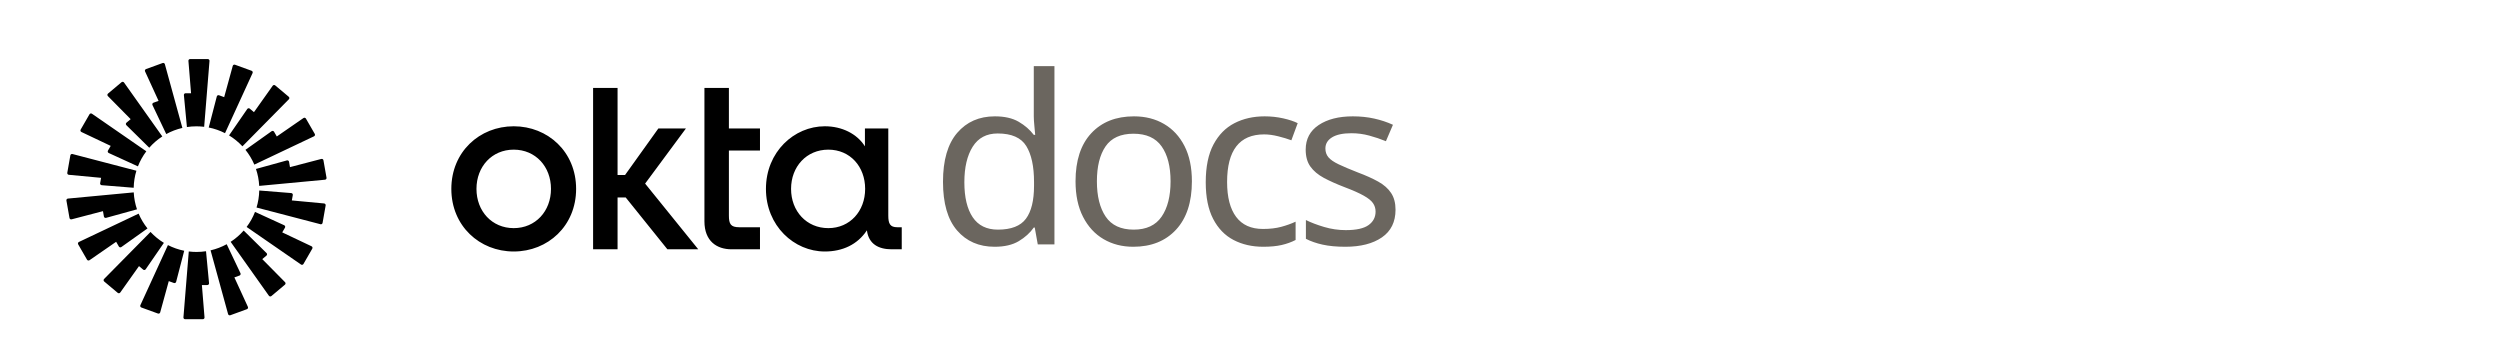
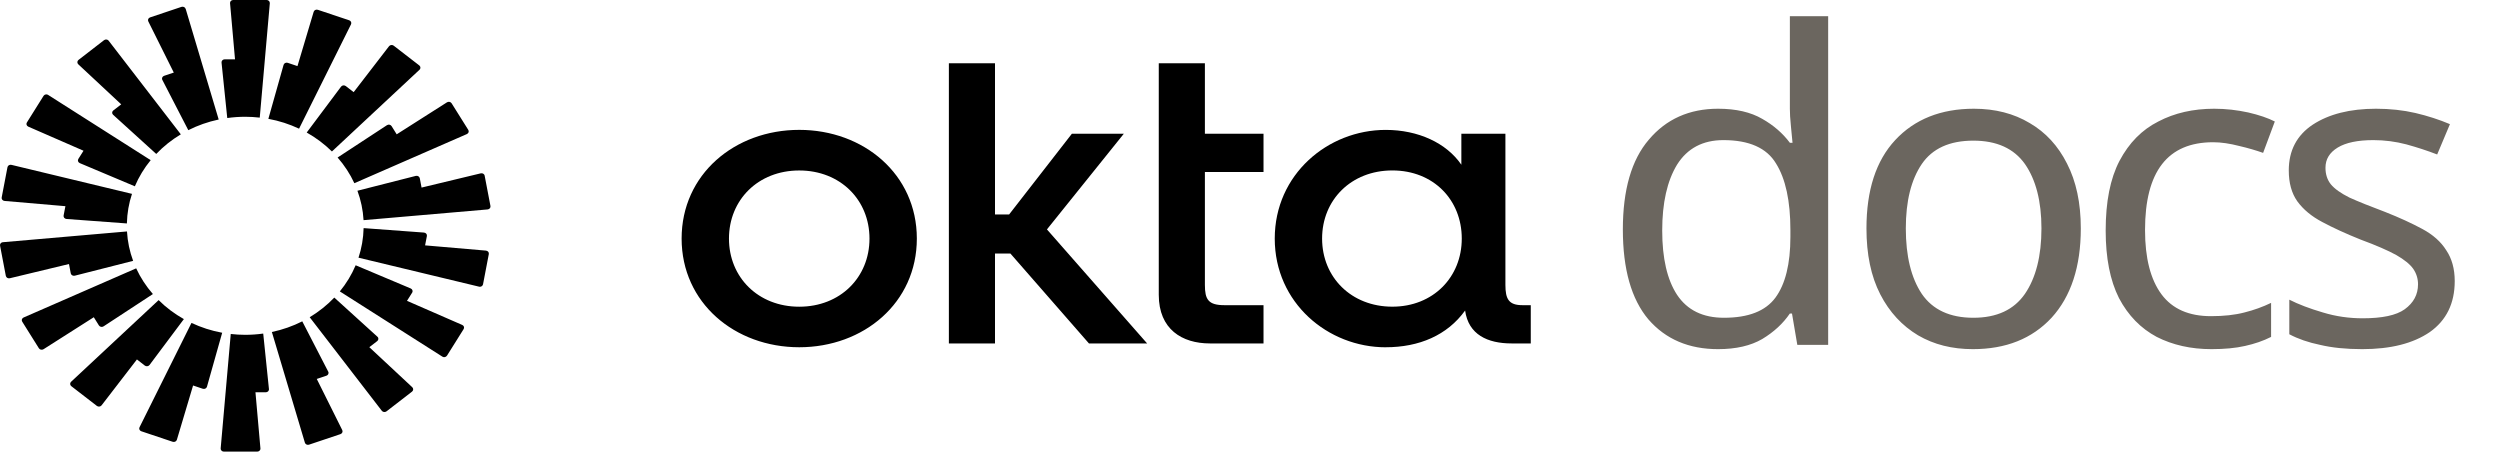
- <svg xmlns="http://www.w3.org/2000/svg" id="Layer_2" data-name="Layer 2" viewBox="0 0 1272.676 130" version="1.1" width="900" height="130">
-   <defs id="defs1">
-     <style id="style1">
-       .cls-1 {
-         fill: none;
-       }
-     </style>
-   </defs>
-   <text xml:space="preserve" style="font-style:normal;font-variant:normal;font-weight:400;font-stretch:normal;font-size:119.421px;line-height:1.25;font-family:'DM Sans';-inkscape-font-specification:'DM Sans, Normal';font-variant-ligatures:normal;font-variant-caps:normal;font-variant-numeric:normal;font-variant-east-asian:normal;letter-spacing:-5.971px;fill:#6b665f;fill-opacity:1;stroke:none;stroke-width:0.995" x="473.489" y="97.515" id="text2">
-     <tspan id="tspan2" x="473.489" y="97.515" rotate="0 0 0 0" style="stroke-width:0.995">docs</tspan>
-   </text>
-   <g id="Layer_1-2" data-name="Layer 1" transform="matrix(0.1966988,0,0,0.1966988,0,-31.10986)">
-     <g id="g2">
-       <g id="Logomark_Black">
-         <path class="cls-2" d="m 542.21,178.94 -13.82,170.54 0.02,0.02 c -6.54,-0.8 -13.16,-1.25 -19.91,-1.25 -8.4,0 -16.67,0.64 -24.73,1.87 l -7.85,-82.7 c -0.24,-2.58 1.8,-4.84 4.41,-4.8 h 14.13 l -6.81,-83.67 c -0.23,-2.56 1.8,-4.78 4.39,-4.78 h 45.78 c 2.56,0 4.59,2.21 4.39,4.78 z m -115.54,8.47 c -0.68,-2.48 -3.34,-3.86 -5.76,-2.97 l -43.02,15.67 c -2.42,0.88 -3.57,3.65 -2.5,5.99 l 35,76.29 -13.29,4.8 c -2.44,0.88 -3.61,3.69 -2.48,6.05 l 35.66,75.03 C 443.22,361.15 457.22,355.78 472,352.4 L 426.67,187.42 Z m -105.66,47.49 99.01,139.51 0.02,0.02 c -12.55,8.16 -23.91,18.01 -33.75,29.22 l -59.22,-58.34 c -1.87,-1.82 -1.72,-4.86 0.27,-6.52 l 10.83,-9.06 -58.97,-59.72 c -1.8,-1.82 -1.66,-4.82 0.31,-6.48 l 35.06,-29.45 c 1.99,-1.66 4.94,-1.27 6.44,0.82 z m -83.06,80.76 c -2.11,-1.46 -5.04,-0.8 -6.34,1.41 l -22.88,39.66 c -1.29,2.24 -0.39,5.09 1.93,6.19 l 75.84,35.95 -7.09,12.22 c -1.31,2.26 -0.39,5.15 1.99,6.23 l 75.56,34.55 c 5.47,-14.05 12.79,-27.15 21.73,-38.98 L 237.95,315.65 Z m -55.87,107.8 c 0.45,-2.54 2.95,-4.16 5.45,-3.51 l 165.49,43.23 c -4.29,13.98 -6.68,28.77 -7.01,44.09 l -82.86,-6.65 c -2.6,-0.21 -4.45,-2.61 -4,-5.17 l 2.48,-13.9 -83.55,-7.83 c -2.56,-0.25 -4.39,-2.63 -3.94,-5.17 l 7.93,-45.1 z m -6.25,111.76 c -2.56,0.25 -4.39,2.63 -3.94,5.17 l 7.96,45.1 c 0.45,2.54 2.97,4.16 5.45,3.51 l 81.2,-21.22 2.42,13.9 c 0.45,2.56 3.01,4.18 5.52,3.49 l 80.09,-22.11 c -4.72,-13.88 -7.63,-28.56 -8.41,-43.84 l -170.28,16.02 z m 26.49,118.51 c -1.29,-2.24 -0.41,-5.09 1.93,-6.2 l 154.52,-73.27 c 5.88,13.86 13.66,26.72 22.96,38.29 l -67.72,48.17 c -2.11,1.52 -5.09,0.86 -6.38,-1.39 l -7.03,-12.24 -69.04,47.72 c -2.13,1.48 -5.04,0.82 -6.34,-1.41 l -22.9,-39.66 z M 389.54,621.6 269.35,743.37 c -1.8,1.82 -1.66,4.82 0.31,6.48 l 35.08,29.43 c 1.97,1.66 4.94,1.27 6.44,-0.82 l 48.55,-68.45 10.81,9.11 c 1.99,1.68 5,1.27 6.48,-0.86 l 47.14,-68.39 c -12.79,-7.79 -24.42,-17.33 -34.59,-28.22 l -0.02,-0.04 z M 365.8,817.13 c -2.42,-0.88 -3.57,-3.65 -2.5,-5.99 h 0.02 l 71.29,-155.52 c 13.12,6.71 27.27,11.71 42.16,14.66 l -20.91,80.41 c -0.66,2.52 -3.34,3.94 -5.78,3.04 l -13.27,-4.86 -22.23,80.94 c -0.68,2.48 -3.34,3.86 -5.76,2.97 z M 488.57,672.15 v 0 c 0,0 -0.02,0 -0.02,0 z m 0,0 -13.82,170.55 c -0.2,2.56 1.82,4.78 4.39,4.78 h 45.78 c 2.59,0 4.61,-2.22 4.39,-4.78 l -6.81,-83.67 h 14.13 c 2.6,0.04 4.65,-2.22 4.41,-4.8 l -7.85,-82.7 c -8.06,1.23 -16.32,1.86 -24.73,1.86 -6.74,0 -13.36,-0.45 -19.89,-1.25 z m 165.1,-461.68 c 1.07,-2.34 -0.08,-5.11 -2.5,-5.99 l -43.02,-15.65 c -2.42,-0.88 -5.08,0.49 -5.76,2.97 l -22.23,80.94 -13.27,-4.86 c -2.44,-0.9 -5.13,0.51 -5.78,3.03 l -20.91,80.41 c 14.89,2.95 29.03,7.96 42.16,14.66 l 71.31,-155.52 z m 93.95,67.78 -120.19,121.77 -0.02,-0.04 c -10.17,-10.89 -21.79,-20.42 -34.59,-28.22 l 47.14,-68.39 c 1.48,-2.13 4.49,-2.54 6.48,-0.86 l 10.81,9.1 48.55,-68.45 c 1.5,-2.09 4.47,-2.48 6.44,-0.82 l 35.08,29.43 c 1.97,1.66 2.11,4.66 0.31,6.48 z m 65.1,95.83 c 2.34,-1.11 3.22,-3.96 1.93,-6.19 l -22.9,-39.66 c -1.29,-2.24 -4.2,-2.89 -6.34,-1.42 l -69.04,47.72 -7.03,-12.24 c -1.29,-2.26 -4.26,-2.91 -6.38,-1.39 l -67.72,48.17 c 9.31,11.57 17.08,24.42 22.97,38.29 l 154.51,-73.27 z m 24.38,62.07 7.96,45.1 0.02,0.02 c 0.45,2.54 -1.37,4.92 -3.94,5.17 l -170.3,16 c -0.78,-15.28 -3.69,-29.96 -8.4,-43.84 l 80.09,-22.11 c 2.5,-0.7 5.06,0.92 5.52,3.49 l 2.42,13.9 81.2,-21.22 c 2.48,-0.66 5,0.96 5.45,3.51 z m -7.69,165.51 c 2.5,0.66 5,-0.96 5.45,-3.51 l 7.94,-45.09 c 0.45,-2.54 -1.37,-4.92 -3.94,-5.17 l -83.55,-7.83 2.48,-13.9 c 0.45,-2.56 -1.39,-4.96 -4,-5.17 l -82.85,-6.65 c -0.33,15.32 -2.75,30.11 -7.01,44.09 l 165.49,43.21 v 0.02 z m -44.08,102.88 c -1.29,2.22 -4.22,2.87 -6.33,1.41 l 0.02,-0.02 -140.76,-97.22 c 8.94,-11.83 16.26,-24.93 21.73,-38.98 l 75.56,34.56 c 2.38,1.09 3.3,3.98 1.99,6.23 l -7.1,12.22 75.85,35.95 c 2.32,1.11 3.22,3.96 1.93,6.19 l -22.88,39.66 z M 596.92,647.2 695.93,786.73 c 1.5,2.09 4.45,2.48 6.44,0.82 l 35.06,-29.45 c 1.97,-1.66 2.11,-4.66 0.31,-6.48 l -58.97,-59.71 10.83,-9.06 c 1.99,-1.66 2.13,-4.7 0.27,-6.52 l -59.21,-58.34 c -9.84,11.22 -21.2,21.06 -33.75,29.22 h 0.02 z m -0.86,189.98 c -2.42,0.88 -5.09,-0.49 -5.76,-2.97 L 544.97,669.23 c 14.78,-3.38 28.79,-8.76 41.73,-15.87 l 35.65,75.03 c 1.13,2.36 -0.04,5.17 -2.48,6.05 l -13.29,4.8 35,76.29 c 1.07,2.34 -0.08,5.11 -2.5,5.99 l -43.02,15.67 z" id="path1" style="fill-rule:evenodd" />
-       </g>
-       <g id="Wordmark_Black">
-         <path d="m 2143.77,611.74 c -56.49,0 -96.43,-43.93 -96.43,-101.56 0,-57.63 39.94,-101.56 96.43,-101.56 56.49,0 95.29,43.93 95.29,101.56 0,57.63 -39.37,101.56 -95.29,101.56 z m -9.13,60.48 c 45.65,0 84.45,-17.69 108.98,-54.78 4.56,35.95 30.81,49.07 63.9,49.07 h 26.25 v -57.06 h -11.41 c -18.83,0 -23.39,-9.13 -23.39,-30.24 V 353.83 h -60.48 v 46.22 c -20.54,-32.52 -59.34,-51.92 -103.84,-51.92 -79.31,0 -152.34,66.19 -152.34,162.04 0,95.85 73.03,162.04 152.34,162.04 z m -311.53,-78.17 c 0,51.35 31.95,72.46 70.18,72.46 h 73.6 v -57.06 h -53.63 c -22.25,0 -26.82,-8.56 -26.82,-30.24 V 410.89 h 80.45 v -57.06 h -80.45 V 248.84 h -63.33 v 345.2 z m -288.14,72.46 h 63.33 V 532.43 h 21.11 l 107.84,134.08 h 79.88 L 1669.62,496.48 1775.18,353.84 h -71.32 l -86.16,120.39 h -19.4 V 248.86 h -63.33 V 666.52 Z M 1329.56,348.13 c -88.44,0 -161.47,66.19 -161.47,162.04 0,95.85 73.03,162.04 161.47,162.04 88.44,0 161.47,-66.19 161.47,-162.04 0,-95.85 -73.03,-162.04 -161.47,-162.04 z m 0,263.61 c -56.49,0 -96.43,-43.93 -96.43,-101.56 0,-57.63 39.94,-101.56 96.43,-101.56 56.49,0 96.43,43.93 96.43,101.56 0,57.63 -39.94,101.56 -96.43,101.56 z" id="path2" />
-       </g>
-     </g>
-     <rect class="cls-1" width="2507.86" height="1021.57" id="rect2" style="fill:none" x="0" y="0" />
+ <svg xmlns="http://www.w3.org/2000/svg" width="73.441mm" height="13.268mm" viewBox="0 0 73.441 13.268" version="1.1" id="svg1">
+   <defs id="defs1" />
+   <g id="layer1" transform="translate(-24.36551,-55.13402)">
+     <path class="cls-2" d="m 32.292,55.228 -0.296,3.361 4.3e-4,3.94e-4 c -0.14,-0.016 -0.282,-0.025 -0.426,-0.025 -0.18,0 -0.357,0.013 -0.529,0.037 l -0.168,-1.63 c -0.005,-0.051 0.038,-0.095 0.094,-0.095 h 0.302 l -0.146,-1.649 c -0.005,-0.05 0.038,-0.094 0.094,-0.094 h 0.98 c 0.055,0 0.098,0.044 0.094,0.094 z m -2.473,0.167 c -0.015,-0.049 -0.071,-0.076 -0.123,-0.059 l -0.921,0.309 c -0.052,0.017 -0.076,0.072 -0.053,0.118 l 0.749,1.503 -0.284,0.095 c -0.052,0.017 -0.077,0.073 -0.053,0.119 l 0.763,1.478 c 0.277,-0.14 0.577,-0.246 0.893,-0.313 l -0.97,-3.251 z m -2.261,0.936 2.119,2.749 4.3e-4,3.94e-4 c -0.269,0.161 -0.512,0.355 -0.722,0.576 l -1.267,-1.15 c -0.04,-0.036 -0.037,-0.096 0.006,-0.128 l 0.232,-0.179 -1.262,-1.177 c -0.038,-0.036 -0.035,-0.095 0.007,-0.128 l 0.75,-0.58 c 0.043,-0.033 0.106,-0.025 0.138,0.016 z m -1.777,1.591 c -0.045,-0.029 -0.108,-0.016 -0.136,0.028 l -0.49,0.782 c -0.028,0.044 -0.008,0.1 0.041,0.122 l 1.623,0.708 -0.152,0.241 c -0.028,0.045 -0.008,0.101 0.043,0.123 l 1.617,0.681 c 0.117,-0.277 0.274,-0.535 0.465,-0.768 l -3.012,-1.916 z m -1.196,2.124 c 0.01,-0.05 0.063,-0.082 0.117,-0.069 l 3.541,0.852 c -0.092,0.275 -0.143,0.567 -0.15,0.869 l -1.773,-0.131 c -0.056,-0.004 -0.095,-0.051 -0.086,-0.102 l 0.053,-0.274 -1.788,-0.154 c -0.055,-0.005 -0.094,-0.052 -0.084,-0.102 l 0.17,-0.889 z m -0.134,2.202 c -0.055,0.005 -0.094,0.052 -0.084,0.102 l 0.17,0.889 c 0.01,0.05 0.064,0.082 0.117,0.069 l 1.738,-0.418 0.052,0.274 c 0.01,0.05 0.064,0.082 0.118,0.069 l 1.714,-0.436 c -0.101,-0.274 -0.163,-0.563 -0.18,-0.864 l -3.644,0.316 z m 0.567,2.335 c -0.028,-0.044 -0.009,-0.1 0.041,-0.122 l 3.307,-1.444 c 0.126,0.273 0.292,0.527 0.491,0.755 l -1.449,0.949 c -0.045,0.03 -0.109,0.017 -0.137,-0.027 l -0.15,-0.241 -1.477,0.94 c -0.046,0.029 -0.108,0.016 -0.136,-0.028 l -0.49,-0.782 z m 4.007,-0.633 -2.572,2.4 c -0.038,0.036 -0.035,0.095 0.007,0.128 l 0.751,0.58 c 0.042,0.033 0.106,0.025 0.138,-0.016 l 1.039,-1.349 0.231,0.18 c 0.043,0.033 0.107,0.025 0.139,-0.017 l 1.009,-1.348 c -0.274,-0.153 -0.523,-0.341 -0.74,-0.556 l -4.3e-4,-7.9e-4 z m -0.508,3.853 c -0.052,-0.017 -0.076,-0.072 -0.053,-0.118 h 4.3e-4 l 1.526,-3.065 c 0.281,0.132 0.584,0.231 0.902,0.289 l -0.447,1.585 c -0.014,0.05 -0.071,0.078 -0.124,0.06 l -0.284,-0.096 -0.476,1.595 c -0.015,0.049 -0.071,0.076 -0.123,0.059 z m 2.627,-2.857 v 0 c 0,0 -4.3e-4,0 -4.3e-4,0 z m 0,0 -0.296,3.361 c -0.004,0.05 0.039,0.094 0.094,0.094 h 0.98 c 0.055,0 0.099,-0.044 0.094,-0.094 l -0.146,-1.649 h 0.302 c 0.056,7.9e-4 0.1,-0.044 0.094,-0.095 l -0.168,-1.63 c -0.172,0.024 -0.349,0.037 -0.529,0.037 -0.144,0 -0.286,-0.009 -0.426,-0.025 z m 3.533,-9.098 c 0.023,-0.046 -0.002,-0.101 -0.053,-0.118 l -0.921,-0.308 c -0.052,-0.017 -0.109,0.01 -0.123,0.059 l -0.476,1.595 -0.284,-0.096 c -0.052,-0.018 -0.11,0.01 -0.124,0.06 l -0.447,1.585 c 0.319,0.058 0.621,0.157 0.902,0.289 l 1.526,-3.065 z m 2.011,1.336 -2.572,2.4 -4.2e-4,-7.88e-4 c -0.218,-0.215 -0.466,-0.402 -0.74,-0.556 l 1.009,-1.348 c 0.032,-0.042 0.096,-0.05 0.139,-0.017 l 0.231,0.179 1.039,-1.349 c 0.032,-0.041 0.096,-0.049 0.138,-0.016 l 0.751,0.58 c 0.042,0.033 0.045,0.092 0.007,0.128 z m 1.393,1.888 c 0.05,-0.022 0.069,-0.078 0.041,-0.122 l -0.49,-0.782 c -0.028,-0.044 -0.09,-0.057 -0.136,-0.028 l -1.477,0.94 -0.15,-0.241 c -0.028,-0.045 -0.091,-0.057 -0.137,-0.027 l -1.449,0.949 c 0.199,0.228 0.366,0.481 0.492,0.755 l 3.307,-1.444 z m 0.522,1.223 0.17,0.889 4.3e-4,3.94e-4 c 0.01,0.05 -0.029,0.097 -0.084,0.102 l -3.644,0.315 c -0.017,-0.301 -0.079,-0.59 -0.18,-0.864 l 1.714,-0.436 c 0.053,-0.014 0.108,0.018 0.118,0.069 l 0.052,0.274 1.738,-0.418 c 0.053,-0.013 0.107,0.019 0.117,0.069 z m -0.165,3.261 c 0.053,0.013 0.107,-0.019 0.117,-0.069 l 0.17,-0.889 c 0.01,-0.05 -0.029,-0.097 -0.084,-0.102 l -1.788,-0.154 0.053,-0.274 c 0.01,-0.05 -0.03,-0.098 -0.086,-0.102 l -1.773,-0.131 c -0.007,0.302 -0.059,0.593 -0.15,0.869 l 3.541,0.851 v 4e-4 z m -0.943,2.027 c -0.028,0.044 -0.09,0.057 -0.135,0.028 l 4.3e-4,-3.9e-4 -3.012,-1.916 c 0.191,-0.233 0.348,-0.491 0.465,-0.768 l 1.617,0.681 c 0.051,0.021 0.071,0.078 0.043,0.123 l -0.152,0.241 1.623,0.708 c 0.05,0.022 0.069,0.078 0.041,0.122 l -0.49,0.782 z m -4.032,-1.13 2.119,2.749 c 0.032,0.041 0.095,0.049 0.138,0.016 l 0.75,-0.58 c 0.042,-0.033 0.045,-0.092 0.007,-0.128 l -1.262,-1.177 0.232,-0.179 c 0.043,-0.033 0.046,-0.093 0.006,-0.128 l -1.267,-1.15 c -0.211,0.221 -0.454,0.415 -0.722,0.576 h 4.3e-4 z m -0.018,3.744 c -0.052,0.017 -0.109,-0.01 -0.123,-0.059 l -0.97,-3.251 c 0.316,-0.067 0.616,-0.173 0.893,-0.313 l 0.763,1.478 c 0.024,0.046 -8.6e-4,0.102 -0.053,0.119 l -0.284,0.095 0.749,1.503 c 0.023,0.046 -0.002,0.101 -0.053,0.118 l -0.921,0.309 z" id="path1" style="fill-rule:evenodd;stroke-width:0.021" />
+     <path d="m 65.268,64.143 c -1.209,0 -2.064,-0.866 -2.064,-2.001 0,-1.136 0.855,-2.001 2.064,-2.001 1.209,0 2.039,0.866 2.039,2.001 0,1.136 -0.843,2.001 -2.039,2.001 z m -0.195,1.192 c 0.977,0 1.807,-0.349 2.332,-1.079 0.098,0.708 0.659,0.967 1.367,0.967 h 0.562 v -1.124 h -0.244 c -0.403,0 -0.501,-0.18 -0.501,-0.596 v -4.441 h -1.294 v 0.911 c -0.44,-0.641 -1.27,-1.023 -2.222,-1.023 -1.697,0 -3.26,1.304 -3.26,3.193 0,1.889 1.563,3.193 3.26,3.193 z m -6.667,-1.54 c 0,1.012 0.684,1.428 1.502,1.428 h 1.575 v -1.124 h -1.148 c -0.476,0 -0.574,-0.169 -0.574,-0.596 v -3.317 h 1.722 v -1.124 h -1.722 v -2.069 h -1.355 v 6.802 z m -6.166,1.428 h 1.355 v -2.642 h 0.452 l 2.308,2.642 h 1.709 l -2.943,-3.35 2.259,-2.811 h -1.526 l -1.844,2.372 h -0.415 v -4.441 h -1.355 v 8.23 z m -4.396,-6.274 c -1.893,0 -3.455,1.304 -3.455,3.193 0,1.889 1.563,3.193 3.455,3.193 1.893,0 3.455,-1.304 3.455,-3.193 0,-1.889 -1.563,-3.193 -3.455,-3.193 z m 0,5.195 c -1.209,0 -2.064,-0.866 -2.064,-2.001 0,-1.136 0.855,-2.001 2.064,-2.001 1.209,0 2.064,0.866 2.064,2.001 0,1.136 -0.855,2.001 -2.064,2.001 z" id="path2" style="stroke-width:0.021" />
+     <text xml:space="preserve" style="font-style:normal;font-variant:normal;font-weight:400;font-stretch:normal;font-size:13.111px;line-height:1.25;font-family:'DM Sans';-inkscape-font-specification:'DM Sans, Normal';font-variant-ligatures:normal;font-variant-caps:normal;font-variant-numeric:normal;font-variant-east-asian:normal;letter-spacing:-0.656px;fill:#6b665f;fill-opacity:1;stroke:none;stroke-width:0.109" x="71.337" y="65.267" id="text2">
+       <tspan id="tspan2" x="71.337" y="65.267" rotate="0 0 0 0" style="font-style:normal;font-variant:normal;font-weight:normal;font-stretch:normal;font-size:12.7px;font-family:'DM Sans';-inkscape-font-specification:'DM Sans, Normal';font-variant-ligatures:normal;font-variant-caps:normal;font-variant-numeric:normal;font-variant-east-asian:normal;stroke-width:0.109">docs</tspan>
+     </text>
  </g>
</svg>
